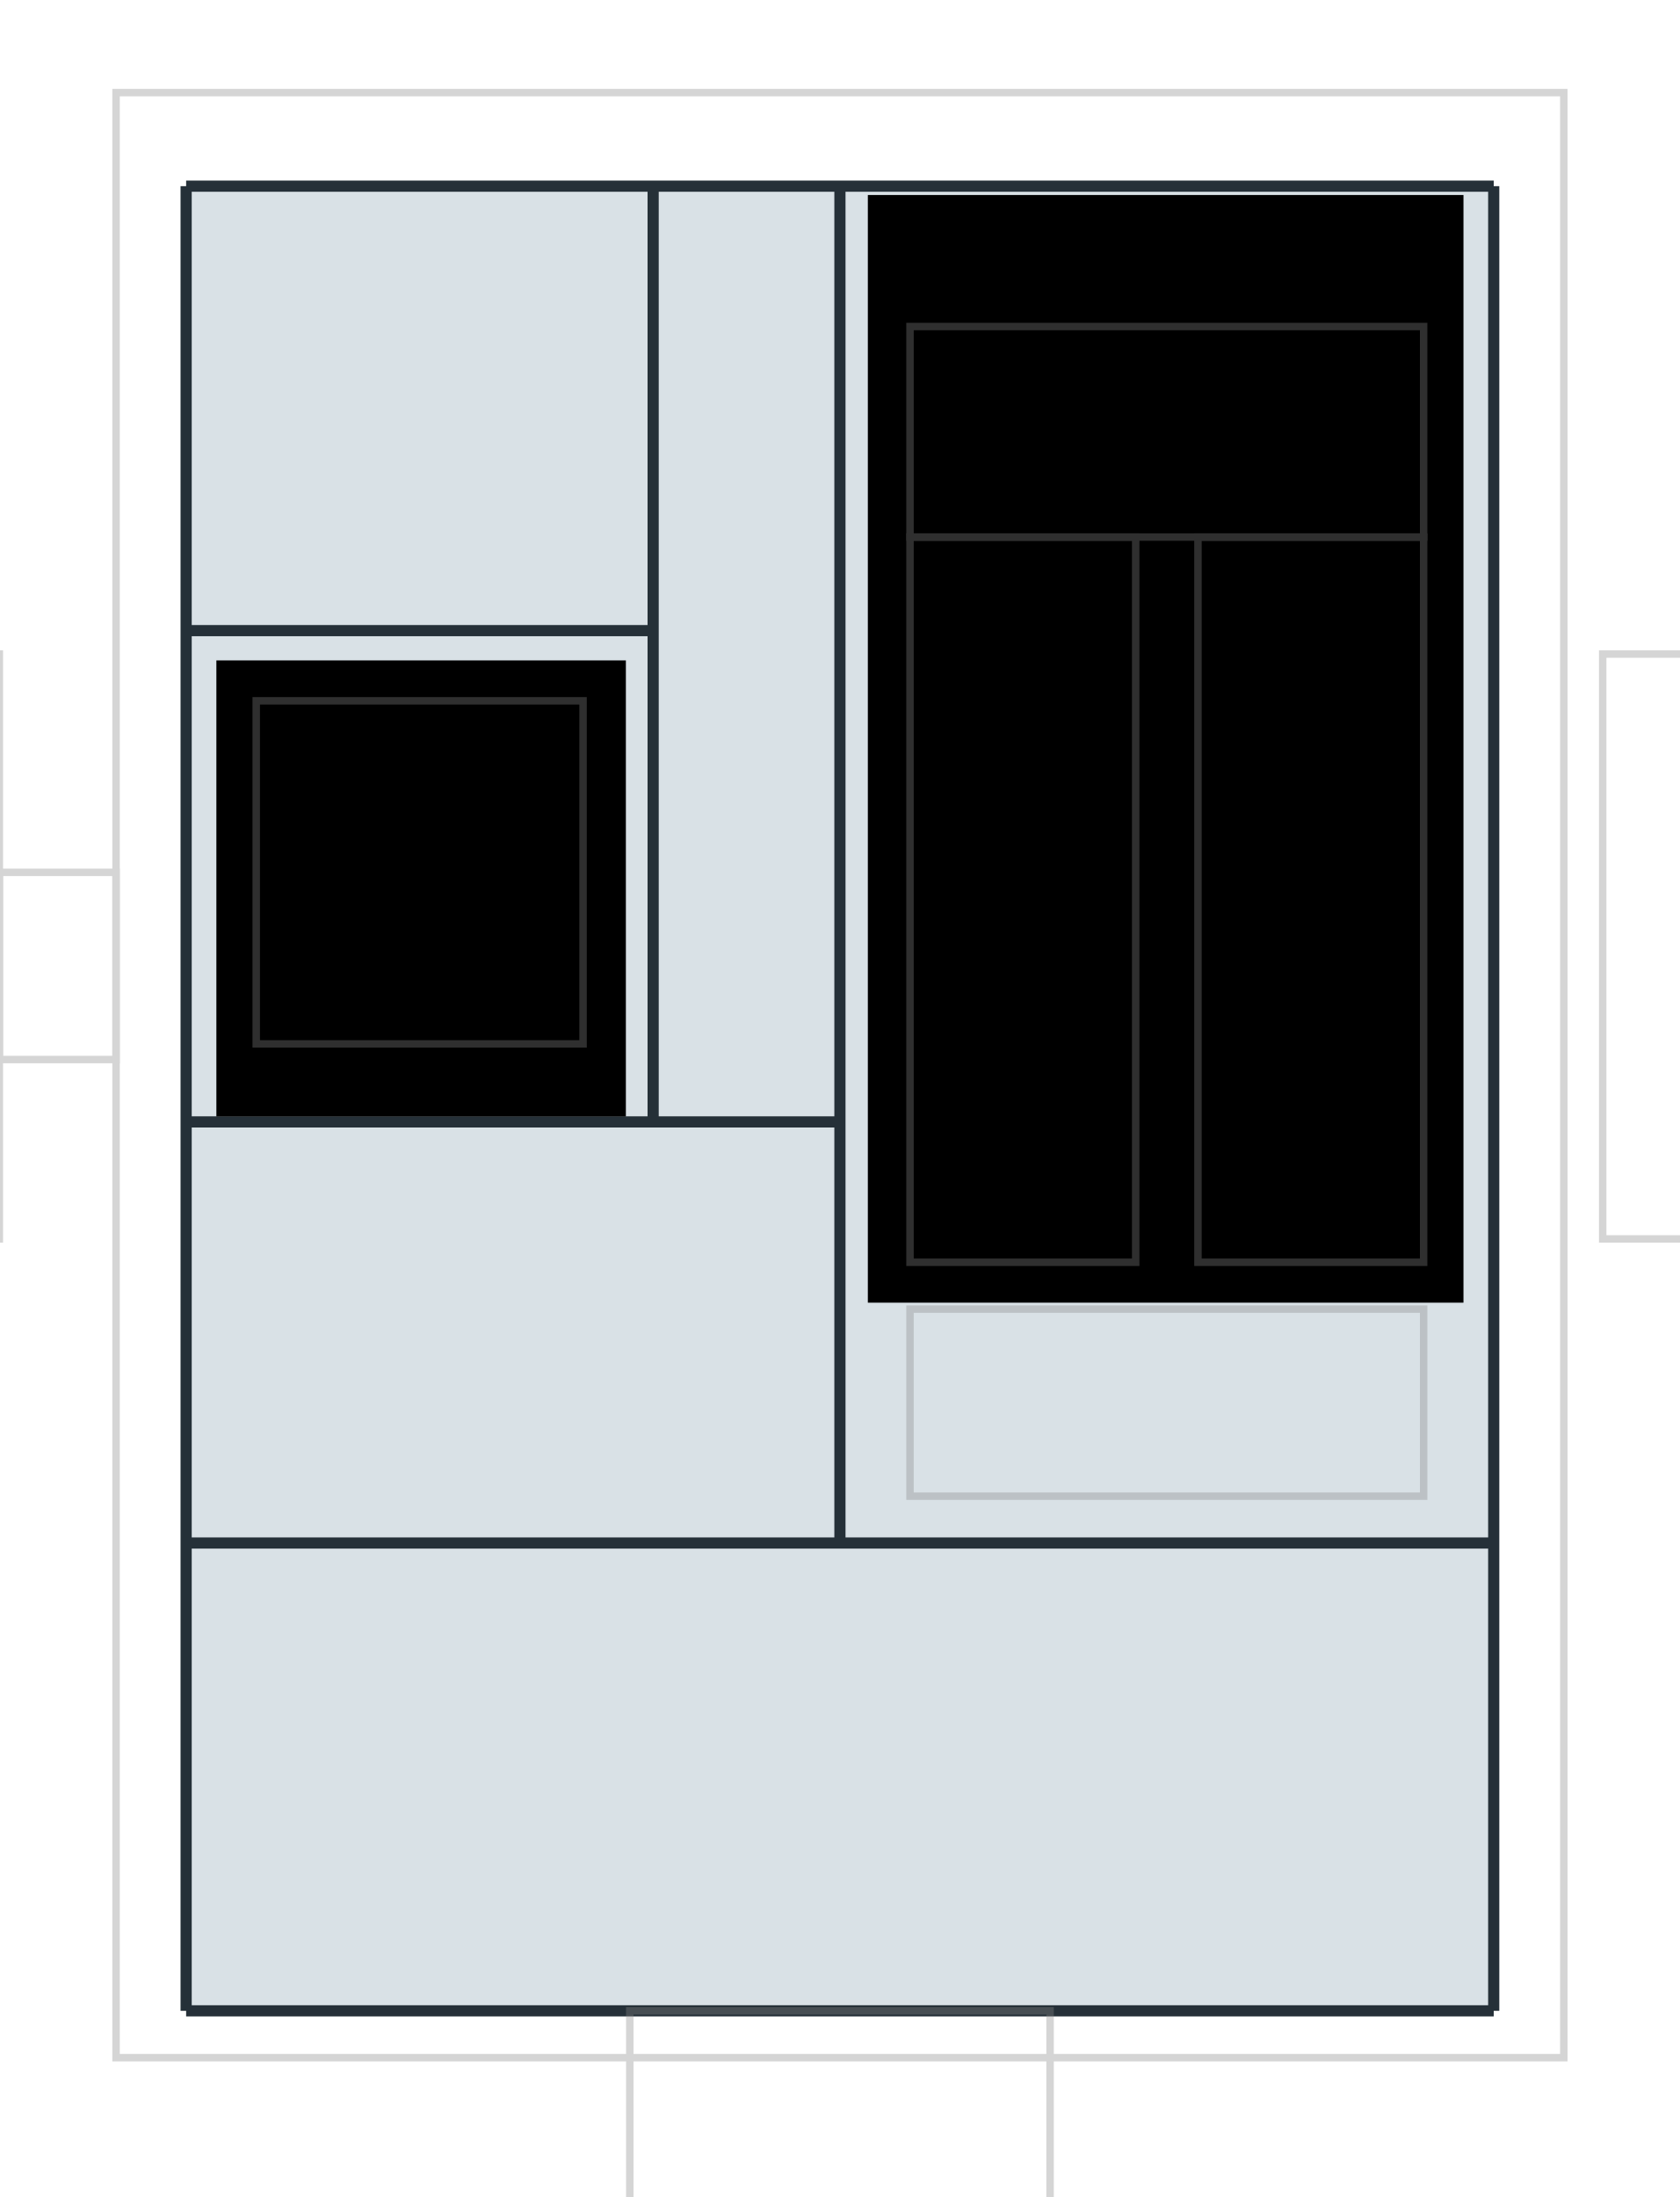
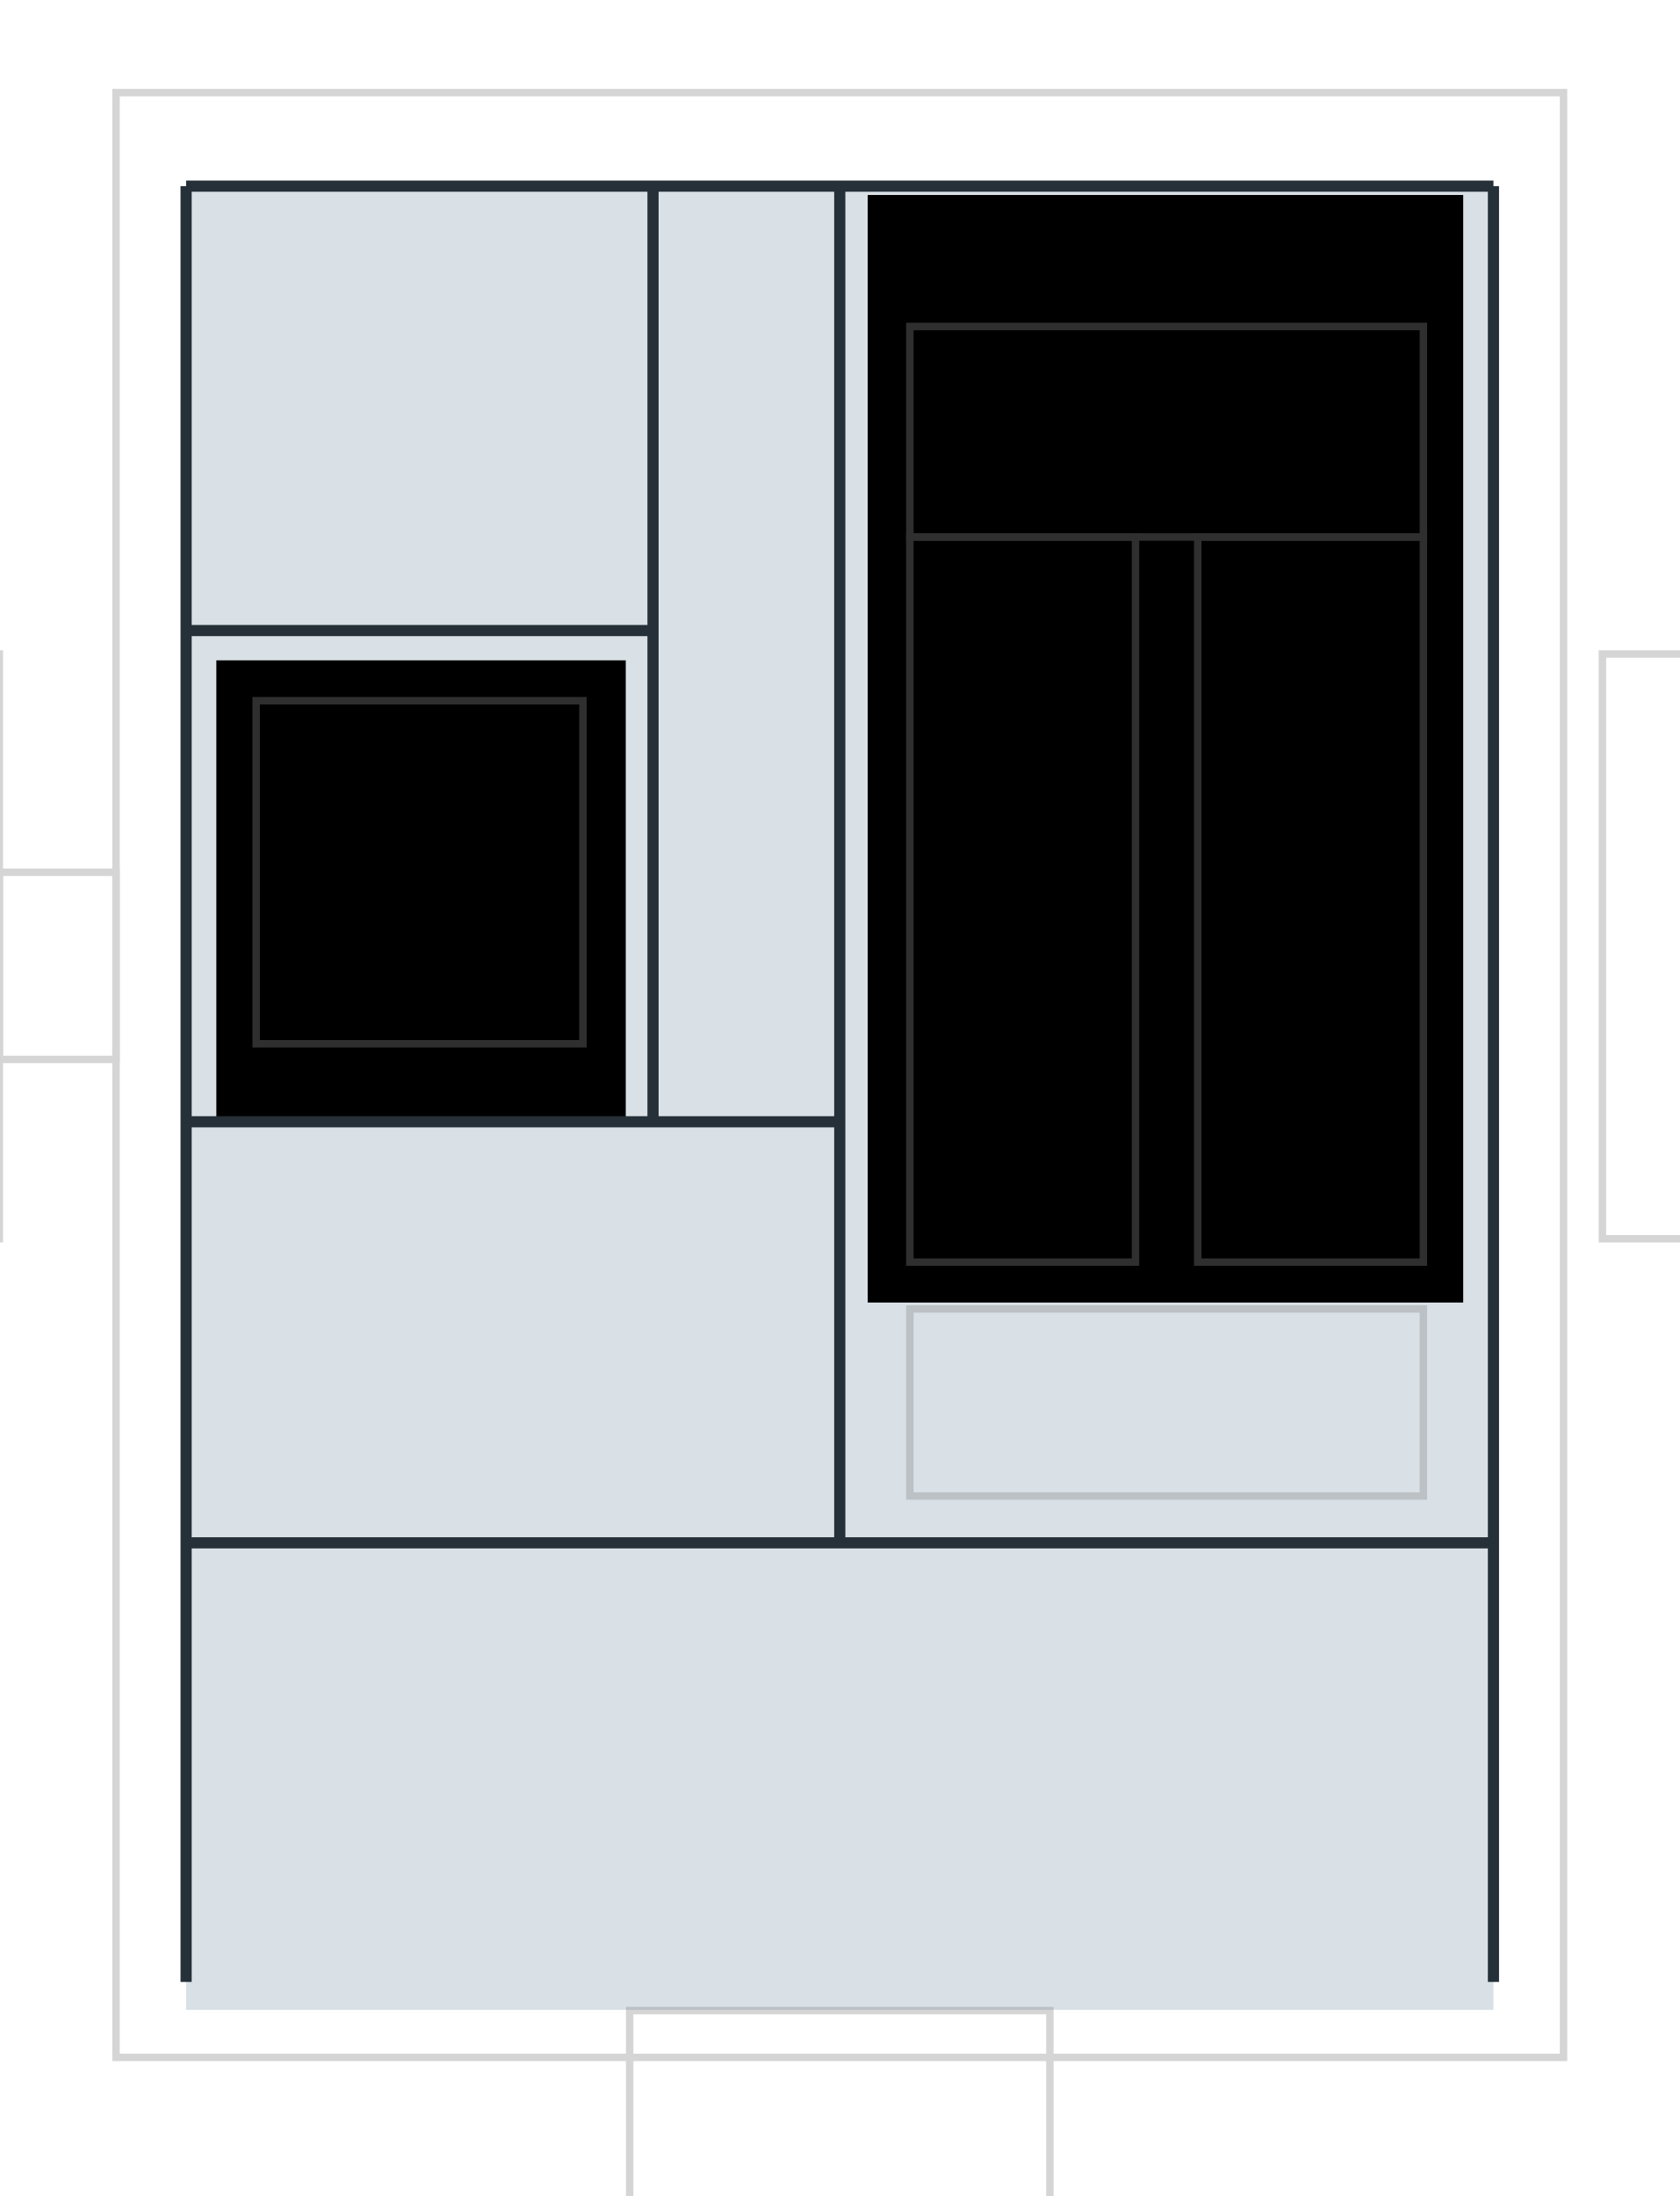
- <svg xmlns="http://www.w3.org/2000/svg" data-presentation-only="false" data-generator-input="true" viewBox="-9.025 -1.995 18.05 23.603" width="216.6" height="283.236" data-scale="1" data-scale-unit="m-per-svg-unit" data-grid-size="1" data-artifact-id="APPROVED-U-CENTRAL-CORE-SVG-01" data-plan-style-id="caretaker-style-b-v1" data-sector-id="U-CENTRAL-CORE" data-level="LV-U" data-source-plan="sectors/upper/u_central_core.svg" data-derivation="approved-plan-scaled-by-overview">
+ <svg xmlns="http://www.w3.org/2000/svg" data-presentation-only="false" data-generator-input="true" viewBox="-9.025 -1.995 18.05 23.595" width="216.6" height="283.14" data-scale="1" data-scale-unit="m-per-svg-unit" data-grid-size="1" data-artifact-id="APPROVED-U-CENTRAL-CORE-SVG-01" data-plan-style-id="caretaker-style-b-v1" data-sector-id="U-CENTRAL-CORE" data-level="LV-U" data-source-plan="sectors/upper/u_central_core.svg" data-derivation="approved-plan-scaled-by-overview">
  <style>.floor{fill:#b9c9d2;fill-opacity:.55;stroke:none}.ceiling{fill:none;stroke:none}.wall{stroke:#253038;stroke-width:.12}</style>
  <g id="u-central-core-floors" data-layer="floors">
    <rect id="u-central-core-floor-01" class="floor" data-godot-type="floor" data-space-id="U-CENTRAL-CORE/elektroschitovaya" data-label="Электрощитовая / привод · связь · аварийное / питание вертикального узла" data-source-id="u_central_core-space-001" x="-7.025" y="0.005" width="5.018" height="4.775" />
    <rect id="u-central-core-floor-02" class="floor" data-godot-type="floor" data-space-id="U-CENTRAL-CORE/sluzhebnyy-dostup-1-5-m" data-label="СЛУЖЕБНЫЙ ДОСТУП · 1,5 М" data-source-id="u_central_core-geometry-004" x="-2.007" y="0.005" width="2.007" height="10.053" />
    <rect id="u-central-core-floor-03" class="floor" data-godot-type="floor" data-space-id="U-CENTRAL-CORE/lift" data-label="ЛИФТ / кабина ≈ 2,6 × 2,8 м" data-source-id="u_central_core-geometry-005" x="-7.025" y="4.78" width="5.018" height="5.278" />
    <rect id="u-central-core-floor-04" class="floor" data-godot-type="floor" data-space-id="U-CENTRAL-CORE/liftovoy-holl" data-label="Лифтовой холл / разворот носилок · шкаф связи" data-source-id="u_central_core-geometry-007" x="-7.025" y="10.058" width="7.025" height="4.524" />
    <rect id="u-central-core-floor-05" class="floor" data-godot-type="floor" data-space-id="U-CENTRAL-CORE/glavnaya-lestnica" data-label="ГЛАВНАЯ ЛЕСТНИЦА / промежуточная площадка / МАРШ 1 · ВНИЗ / МАРШ 2 · К НИЖНЕМУ ЭТАЖУ / верхняя площадка" data-source-id="u_central_core-geometry-009" x="0" y="0.005" width="7.025" height="14.577" />
-     <rect id="u-central-core-floor-06" class="floor" data-godot-type="floor" data-space-id="U-CENTRAL-CORE/obschiy-vestibyul-vertikalno" data-label="ОБЩИЙ ВЕСТИБЮЛЬ ВЕРТИКАЛЬНОГО УЗЛА / лифт и лестница читаются одновременно / свободная полоса движения ≥ 2,4 м" data-source-id="u_central_core-geometry-016" x="-7.025" y="14.582" width="14.05" height="5.026" />
+     <rect id="u-central-core-floor-06" class="floor" data-godot-type="floor" data-space-id="U-CENTRAL-CORE/obschiy-vestibyul-vertikalno" data-label="ОБЩИЙ ВЕСТИБЮЛЬ ВЕРТИКАЛЬНОГО УЗЛА / лифт и лестница читаются одновременно / свободная полоса движения ≥ 2,4 м" data-source-id="u_central_core-geometry-016" x="-7.025" y="14.582" width="14.05" height="5.018" />
  </g>
  <g id="u-central-core-ceilings" data-layer="ceilings">
    <rect id="u-central-core-ceiling-01" class="ceiling" data-godot-type="ceiling" data-ceiling-elevation="5" x="-7.025" y="0.005" width="5.018" height="4.775" />
    <rect id="u-central-core-ceiling-02" class="ceiling" data-godot-type="ceiling" data-ceiling-elevation="5" x="-2.007" y="0.005" width="2.007" height="10.053" />
    <rect id="u-central-core-ceiling-03" class="ceiling" data-godot-type="ceiling" data-ceiling-elevation="5" x="-7.025" y="4.78" width="5.018" height="5.278" />
    <rect id="u-central-core-ceiling-04" class="ceiling" data-godot-type="ceiling" data-ceiling-elevation="5" x="-7.025" y="10.058" width="7.025" height="4.524" />
    <rect id="u-central-core-ceiling-05" class="ceiling" data-godot-type="ceiling" data-ceiling-elevation="5" x="0" y="0.005" width="7.025" height="14.577" />
-     <rect id="u-central-core-ceiling-06" class="ceiling" data-godot-type="ceiling" data-ceiling-elevation="5" x="-7.025" y="14.582" width="14.05" height="5.026" />
+     <rect id="u-central-core-ceiling-06" class="ceiling" data-godot-type="ceiling" data-ceiling-elevation="5" x="-7.025" y="14.582" width="14.05" height="5.018" />
  </g>
  <g id="u-central-core-walls" data-layer="walls">
    <line id="u-central-core-wall-01" class="wall" data-godot-type="wall" data-wall-height="5" data-surface-side-id="U-CENTRAL-CORE/wall-01" data-normal-side="normal" x1="-7.025" y1="0.005" x2="7.025" y2="0.005" />
    <line id="u-central-core-wall-02" class="wall" data-godot-type="wall" data-wall-height="5" data-surface-side-id="U-CENTRAL-CORE/wall-02" data-normal-side="normal" x1="-7.025" y1="4.78" x2="-2.007" y2="4.78" />
    <line id="u-central-core-wall-03" class="wall" data-godot-type="wall" data-wall-height="5" data-surface-side-id="U-CENTRAL-CORE/wall-03" data-normal-side="normal" x1="-7.025" y1="10.058" x2="0" y2="10.058" />
    <line id="u-central-core-wall-04" class="wall" data-godot-type="wall" data-wall-height="5" data-surface-side-id="U-CENTRAL-CORE/wall-04" data-normal-side="normal" x1="-7.025" y1="14.582" x2="7.025" y2="14.582" />
-     <line id="u-central-core-wall-05" class="wall" data-godot-type="wall" data-wall-height="5" data-surface-side-id="U-CENTRAL-CORE/wall-05" data-normal-side="opposite" x1="-7.025" y1="19.608" x2="7.025" y2="19.608" />
-     <line id="u-central-core-wall-06" class="wall" data-godot-type="wall" data-wall-height="5" data-surface-side-id="U-CENTRAL-CORE/wall-06" data-normal-side="opposite" x1="-7.025" y1="0.005" x2="-7.025" y2="19.608" />
+     <line id="u-central-core-wall-06" class="wall" data-godot-type="wall" data-wall-height="5" data-surface-side-id="U-CENTRAL-CORE/wall-06" data-normal-side="opposite" x1="-7.025" y1="0.005" x2="-7.025" y2="19.3" />
    <line id="u-central-core-wall-07" class="wall" data-godot-type="wall" data-wall-height="5" data-surface-side-id="U-CENTRAL-CORE/wall-07" data-normal-side="normal" x1="-2.007" y1="0.005" x2="-2.007" y2="10.058" />
    <line id="u-central-core-wall-08" class="wall" data-godot-type="wall" data-wall-height="5" data-surface-side-id="U-CENTRAL-CORE/wall-08" data-normal-side="normal" x1="0" y1="0.005" x2="0" y2="14.582" />
-     <line id="u-central-core-wall-09" class="wall" data-godot-type="wall" data-wall-height="5" data-surface-side-id="U-CENTRAL-CORE/wall-09" data-normal-side="normal" x1="7.025" y1="0.005" x2="7.025" y2="19.608" />
+     <line id="u-central-core-wall-09" class="wall" data-godot-type="wall" data-wall-height="5" data-surface-side-id="U-CENTRAL-CORE/wall-09" data-normal-side="normal" x1="7.025" y1="0.005" x2="7.025" y2="19.3" />
  </g>
  <g id="u-central-core-openings" data-layer="openings">
    <line id="u-central-core-door-01" data-godot-type="door" data-door-height="2.1" data-door-type="service" data-inside-side="opposite" data-source-id="u_central_core-opening-001" x1="-2.007" y1="1.851" x2="-2.007" y2="2.851" />
    <line id="u-central-core-opening-02" data-godot-type="opening" data-source-id="u_central_core-opening-004" x1="-5.52" y1="10.058" x2="-3.513" y2="10.058" />
    <line id="u-central-core-door-03" data-godot-type="door" data-door-height="2.1" data-door-type="service" data-inside-side="opposite" data-source-id="u_central_core-opening-006" x1="-1.504" y1="10.058" x2="-0.504" y2="10.058" />
    <line id="u-central-core-opening-04" data-godot-type="opening" data-source-id="u_central_core-opening-007" x1="-6.774" y1="14.582" x2="-0.251" y2="14.582" />
    <line id="u-central-core-opening-05" data-godot-type="opening" data-door-type="corridor-to-room" data-source-id="u_central_core-opening-008" x1="2.013" y1="14.582" x2="5.013" y2="14.582" />
-     <line id="u-central-core-opening-06" data-godot-type="opening" data-source-id="u_central_core-opening-011" x1="-2.258" y1="19.608" x2="2.258" y2="19.608" />
    <line id="u-central-core-door-07" data-godot-type="door" data-door-height="2.8" data-door-type="stair-opening" data-vertical-id="VT-MAIN-STAIR" data-vertical-role="exit" data-inside-side="opposite" data-source-id="amendment-D-14f" x1="1.35" y1="12.069" x2="3.15" y2="12.069" />
  </g>
  <g id="u-central-core-vertical" data-layer="vertical">
    <rect id="u-central-core-floor-opening-01" class="opening" data-godot-type="floor-opening" data-space-id="U-CENTRAL-CORE/glavnaya-lestnica" data-vertical-id="VT-MAIN-STAIR" data-vertical-role="shaft" x="0.3" y="0.1" width="6.4" height="11.9" />
    <rect id="u-central-core-floor-opening-02" class="opening" data-godot-type="floor-opening" data-space-id="U-CENTRAL-CORE/lift" data-vertical-id="VT-MAIN-ELEVATOR" data-vertical-role="shaft" x="-6.7" y="5.1" width="4.4" height="4.9" />
  </g>
  <g id="u-central-core-context" data-layer="context" opacity="0.35">
    <rect id="u-central-core-context-01" class="context-context" data-godot-type="ignore" data-source-id="u_central_core-geometry-001" fill="none" stroke="#888" stroke-width="0.08" x="-12.879" y="5.032" width="3.847" height="6.283" />
    <rect id="u-central-core-context-02" class="context-context" data-godot-type="ignore" data-source-id="u_central_core-geometry-002" fill="none" stroke="#888" stroke-width="0.08" x="-9.032" y="7.377" width="1.254" height="2.011" />
    <rect id="u-central-core-context-03" class="context-context" data-godot-type="ignore" data-source-id="u_central_core-geometry-003" fill="none" stroke="#888" stroke-width="0.08" x="8.196" y="5.032" width="4.349" height="6.283" />
    <rect id="u-central-core-context-04" class="context-envelope" data-godot-type="ignore" data-source-id="u_central_core-wall-001" fill="none" stroke="#888" stroke-width="0.08" x="-7.778" y="-1" width="15.556" height="21.111" />
    <rect id="u-central-core-context-05" class="context-envelope" data-godot-type="ignore" data-source-id="u_central_core-geometry-006" fill="none" stroke="#888" stroke-width="0.08" x="-6.272" y="5.534" width="3.512" height="3.686" />
    <rect id="u-central-core-context-06" class="context-context" data-godot-type="ignore" data-source-id="u_central_core-geometry-010" fill="none" stroke="#888" stroke-width="0.08" x="0.753" y="1.513" width="5.519" height="2.262" />
    <rect id="u-central-core-context-07" class="context-envelope" data-godot-type="ignore" data-source-id="u_central_core-geometry-011" fill="none" stroke="#888" stroke-width="0.08" x="0.753" y="3.775" width="2.425" height="7.791" />
    <rect id="u-central-core-context-08" class="context-envelope" data-godot-type="ignore" data-source-id="u_central_core-geometry-013" fill="none" stroke="#888" stroke-width="0.08" x="3.847" y="3.775" width="2.425" height="7.791" />
    <rect id="u-central-core-context-09" class="context-context" data-godot-type="ignore" data-source-id="u_central_core-geometry-015" fill="none" stroke="#888" stroke-width="0.08" x="0.753" y="12.069" width="5.519" height="2.01" />
    <rect id="u-central-core-context-10" class="context-context" data-godot-type="ignore" data-source-id="u_central_core-geometry-017" fill="none" stroke="#888" stroke-width="0.08" x="-2.258" y="19.608" width="4.516" height="2.514" />
    <rect id="u-central-core-context-11" class="context-trunk" data-godot-type="ignore" data-source-id="u_central_core-geometry-018" fill="none" stroke="#888" stroke-width="0.08" x="-10.119" y="22.122" width="20.238" height="4.021" />
    <rect id="u-central-core-context-12" class="context-context" data-godot-type="ignore" data-source-id="u_central_core-geometry-019" fill="none" stroke="#888" stroke-width="0.08" x="-6.523" y="28.907" width="3.261" height="12.818" />
    <rect id="u-central-core-context-13" class="context-envelope" data-godot-type="ignore" data-source-id="u_central_core-geometry-020" fill="none" stroke="#888" stroke-width="0.08" x="-5.938" y="31.672" width="2.091" height="3.435" />
  </g>
</svg>
